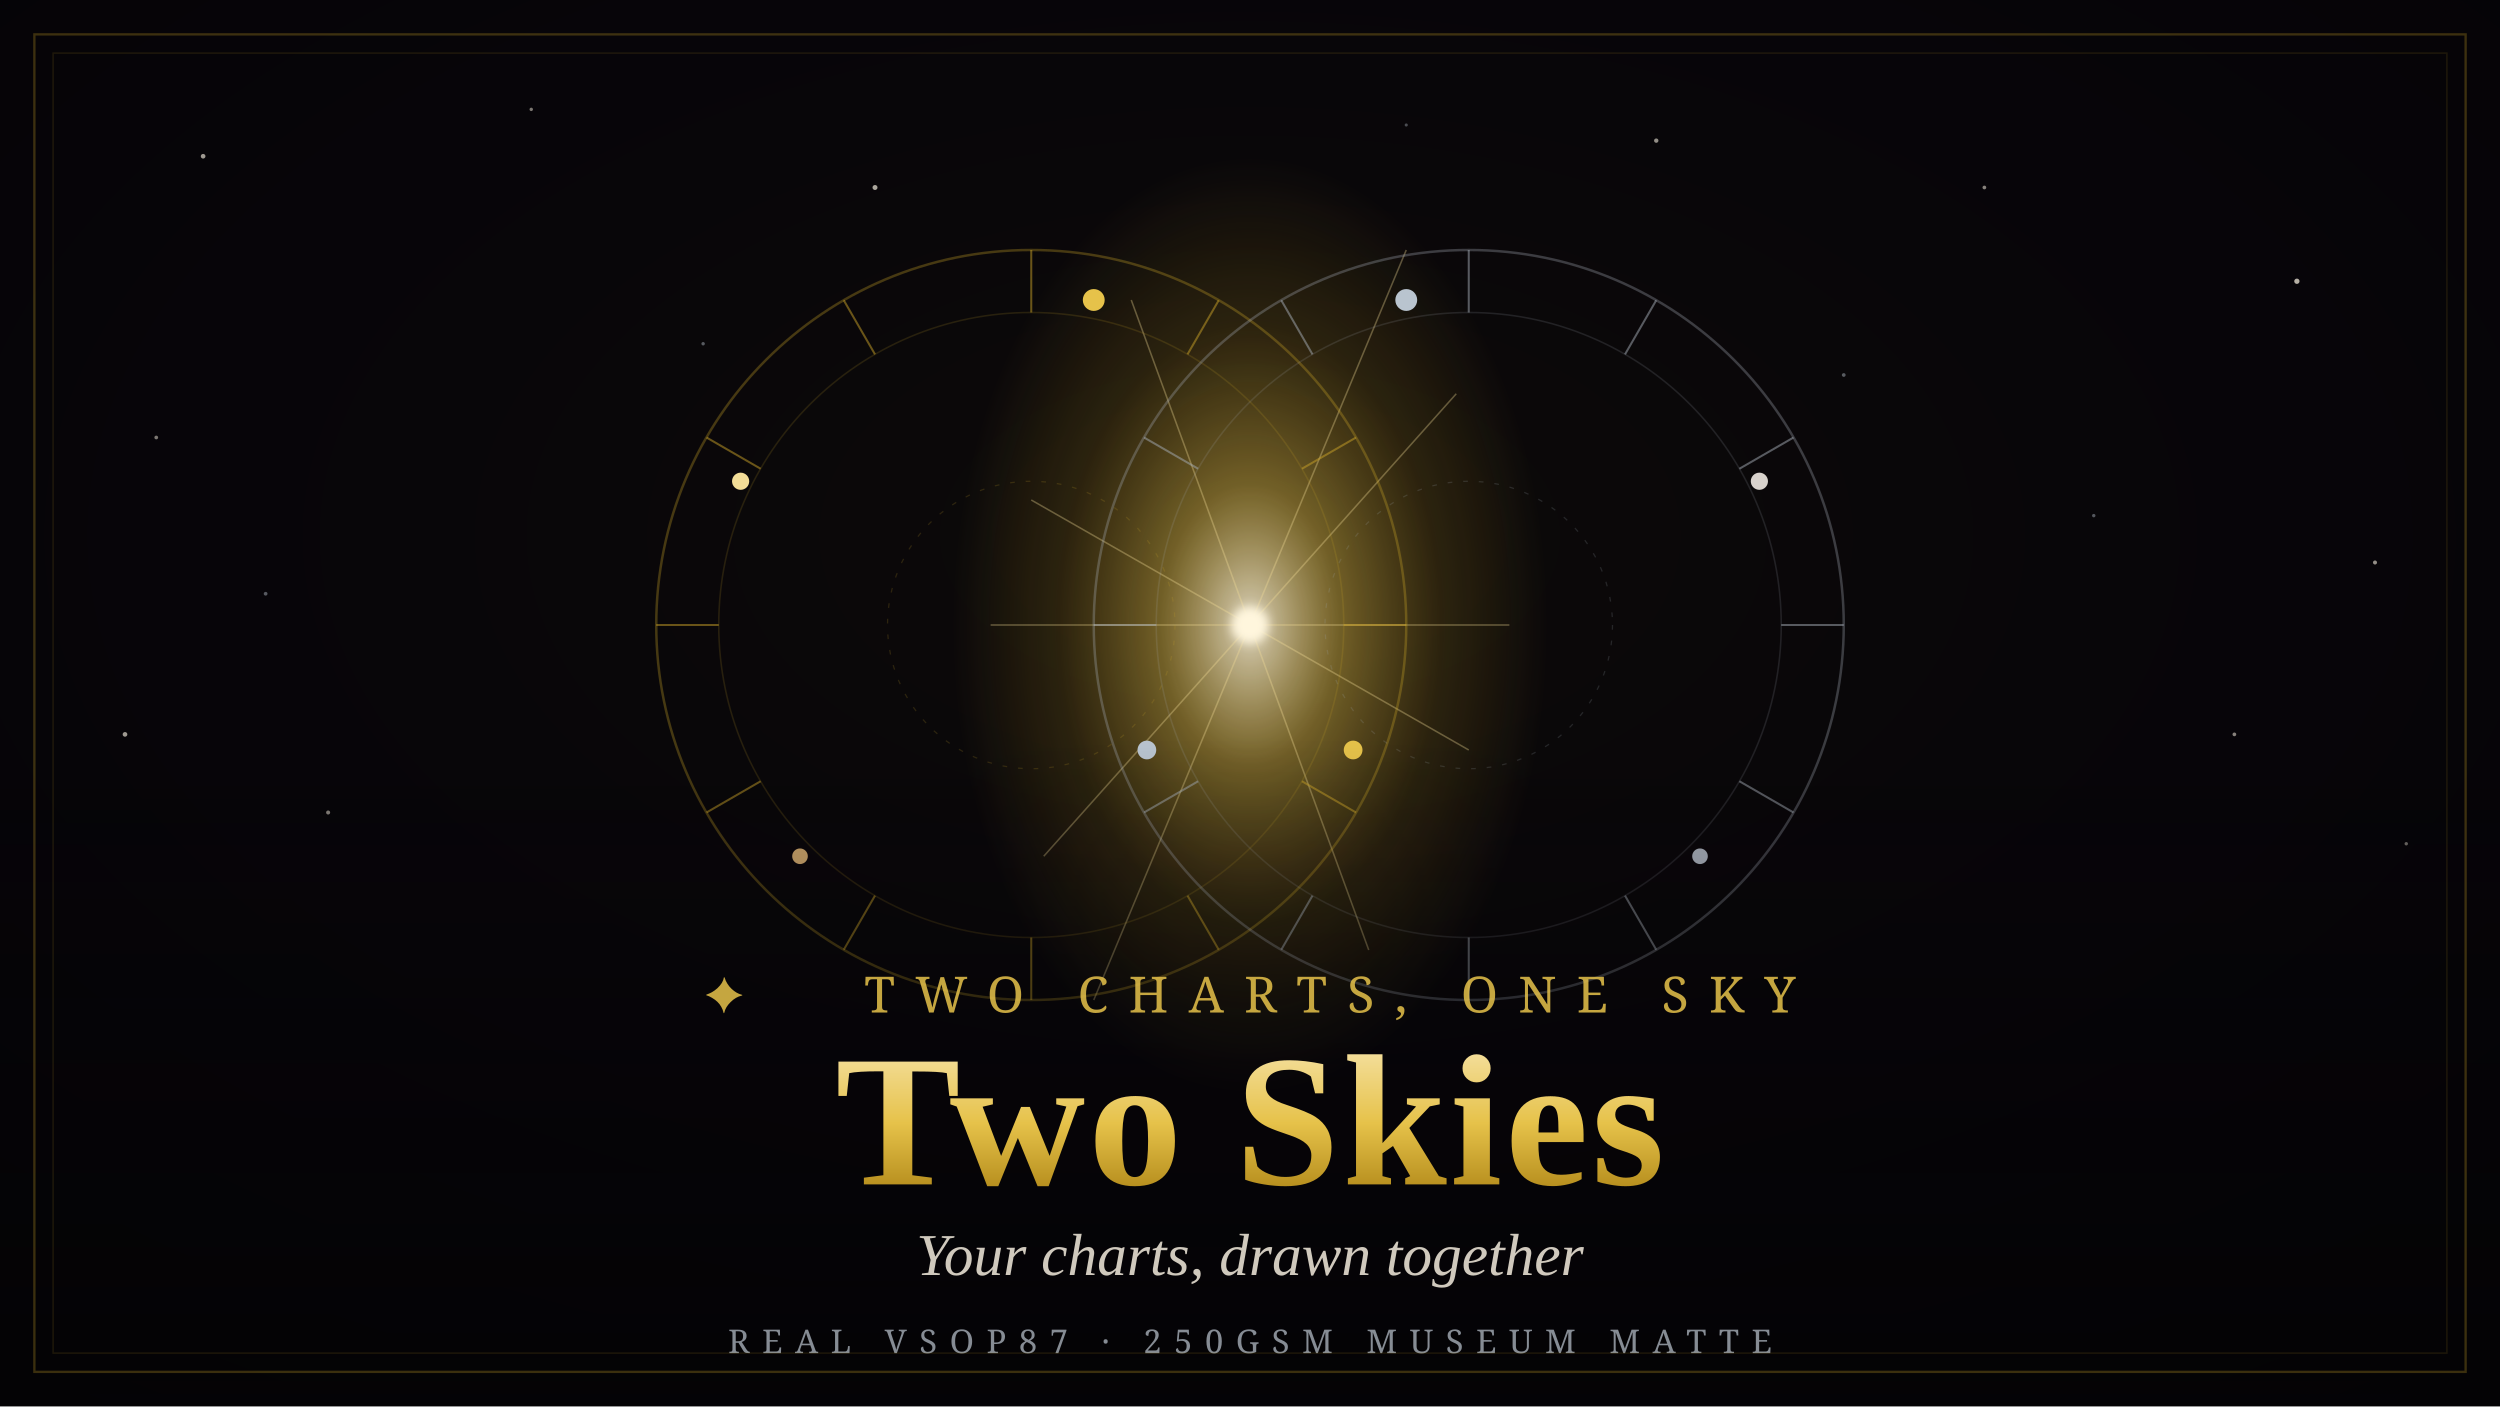
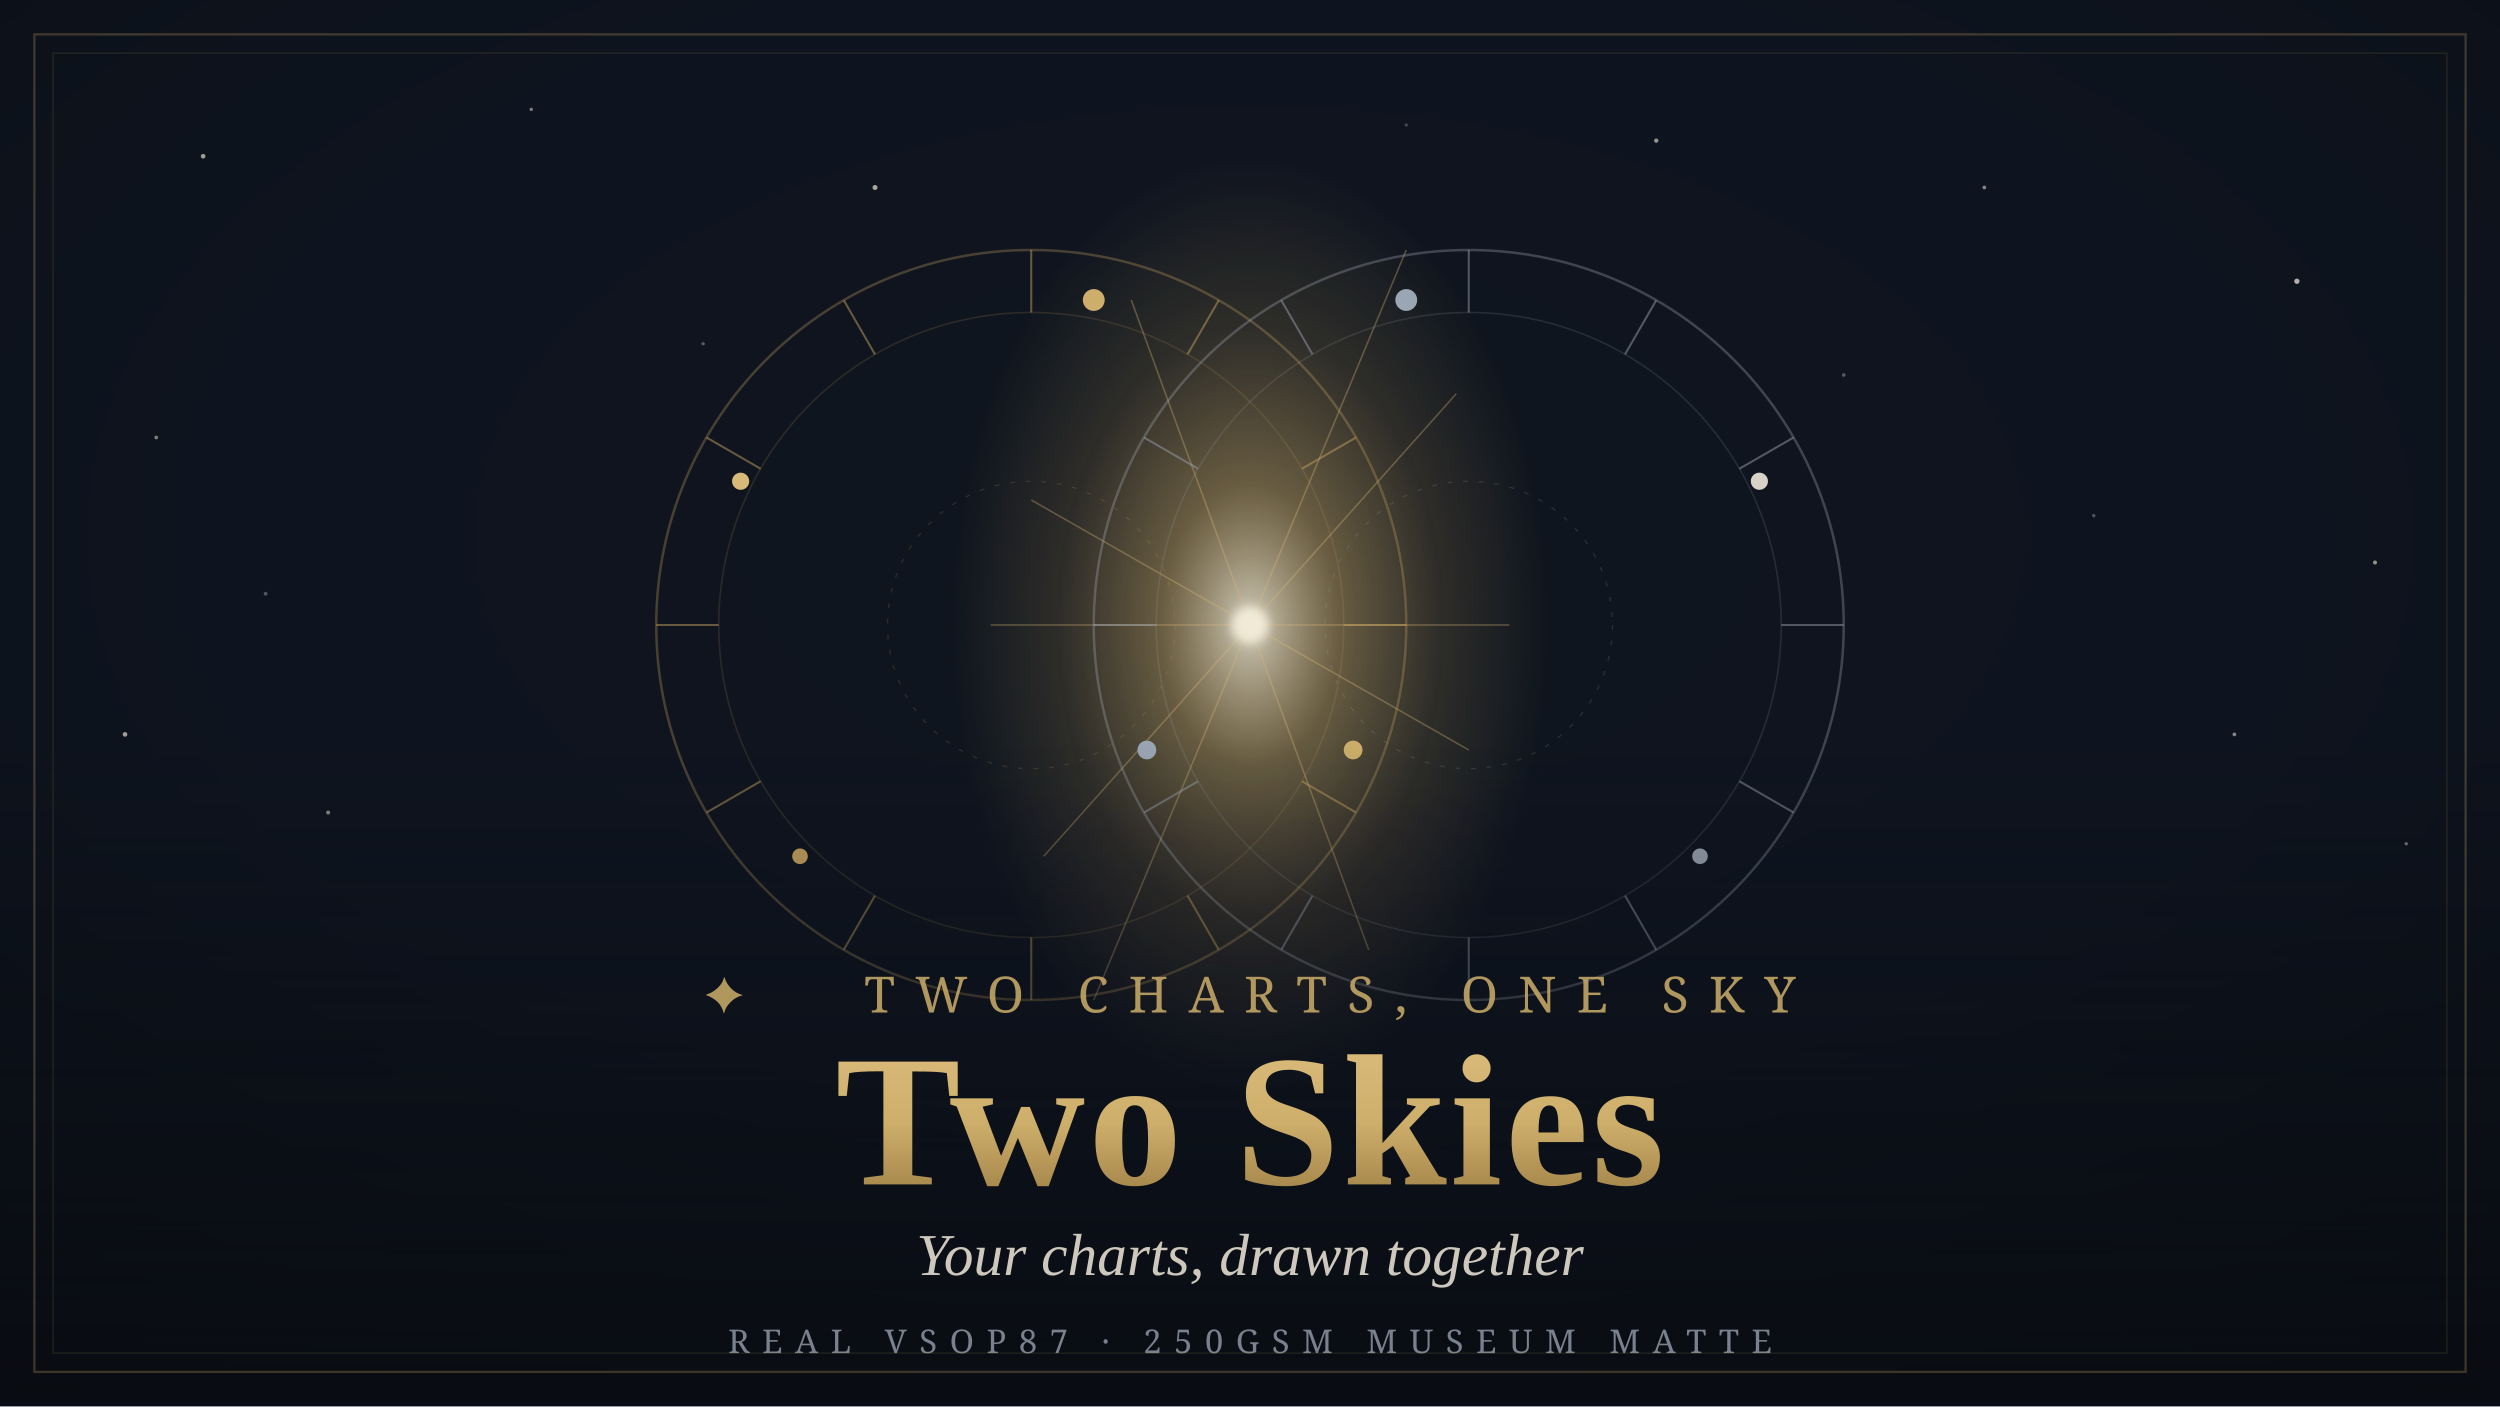
<svg xmlns="http://www.w3.org/2000/svg" viewBox="0 0 1600 900" width="1600" height="900" role="img" aria-label="Two Skies — two birth charts drawn together as one map, fine-art print">
  <defs>
    <radialGradient id="ts-void" cx="50%" cy="38%" r="82%">
-       <stop offset="0%" stop-color="#0d0a09" />
-       <stop offset="50%" stop-color="#070509" />
-       <stop offset="100%" stop-color="#040305" />
+       <stop offset="0%" stop-color="#10151E" />
+       <stop offset="50%" stop-color="#0E141F" />
+       <stop offset="100%" stop-color="#0A0E14" />
    </radialGradient>
    <radialGradient id="ts-glow" cx="50%" cy="50%" r="50%">
-       <stop offset="0%" stop-color="#fff6dd" />
-       <stop offset="30%" stop-color="rgba(230,194,74,0.55)" />
-       <stop offset="64%" stop-color="rgba(201,162,39,0.20)" />
-       <stop offset="100%" stop-color="rgba(201,162,39,0)" />
+       <stop offset="0%" stop-color="#F1EAD6" />
+       <stop offset="30%" stop-color="rgba(205,174,106,0.55)" />
+       <stop offset="64%" stop-color="rgba(194,160,94,0.20)" />
+       <stop offset="100%" stop-color="rgba(194,160,94,0)" />
    </radialGradient>
    <linearGradient id="ts-gold" x1="0" y1="0" x2="0" y2="1">
-       <stop offset="0%" stop-color="#f3dd97" />
-       <stop offset="52%" stop-color="#e6c24a" />
-       <stop offset="100%" stop-color="#b8901f" />
+       <stop offset="0%" stop-color="#D8B978" />
+       <stop offset="52%" stop-color="#CDAE6A" />
+       <stop offset="100%" stop-color="#A98A4E" />
    </linearGradient>
    <linearGradient id="ts-scrim" x1="0" y1="0" x2="0" y2="1">
-       <stop offset="0%" stop-color="rgba(4,3,5,0)" />
-       <stop offset="68%" stop-color="rgba(4,3,5,0.52)" />
-       <stop offset="100%" stop-color="rgba(4,3,5,0.92)" />
+       <stop offset="0%" stop-color="rgba(9,12,18,0)" />
+       <stop offset="68%" stop-color="rgba(9,12,18,0.52)" />
+       <stop offset="100%" stop-color="rgba(9,12,18,0.92)" />
    </linearGradient>
    <filter id="ts-soft" x="-40%" y="-40%" width="180%" height="180%">
      <feGaussianBlur stdDeviation="3" />
    </filter>
  </defs>
  <rect width="1600" height="900" fill="url(#ts-void)" />
-   <g fill="#f0e9da">
+   <g fill="#ECE6D8">
    <circle cx="130" cy="100" r="1.5" opacity="0.65" />
    <circle cx="340" cy="70" r="1.1" opacity="0.5" />
    <circle cx="560" cy="120" r="1.6" opacity="0.7" />
    <circle cx="1060" cy="90" r="1.4" opacity="0.6" />
    <circle cx="1270" cy="120" r="1.2" opacity="0.55" />
    <circle cx="1470" cy="180" r="1.7" opacity="0.75" />
    <circle cx="1520" cy="360" r="1.3" opacity="0.6" />
    <circle cx="100" cy="280" r="1.2" opacity="0.5" />
    <circle cx="80" cy="470" r="1.5" opacity="0.65" />
    <circle cx="1430" cy="470" r="1.2" opacity="0.55" />
    <circle cx="1540" cy="540" r="1.1" opacity="0.45" />
    <circle cx="210" cy="520" r="1.3" opacity="0.55" />
  </g>
-   <g fill="#a6aeb8">
+   <g fill="#969EAC">
    <circle cx="450" cy="220" r="1.1" opacity="0.5" />
    <circle cx="1180" cy="240" r="1.2" opacity="0.5" />
    <circle cx="900" cy="80" r="1" opacity="0.42" />
    <circle cx="1340" cy="330" r="1.1" opacity="0.48" />
    <circle cx="170" cy="380" r="1.2" opacity="0.5" />
  </g>
  <ellipse cx="800" cy="400" rx="190" ry="300" fill="url(#ts-glow)" opacity="0.85" />
-   <g stroke="#f3dd97" stroke-width="1" fill="none" opacity="0.34">
+   <g stroke="#D8B978" stroke-width="1" fill="none" opacity="0.34">
    <line x1="932" y1="252" x2="668" y2="548" />
    <line x1="940" y1="480" x2="660" y2="320" />
    <line x1="900" y1="160" x2="700" y2="640" />
    <line x1="966" y1="400" x2="634" y2="400" />
    <line x1="876" y1="608" x2="724" y2="192" />
  </g>
  <g transform="translate(660 400)">
-     <circle r="240" fill="none" stroke="rgba(201,162,39,0.32)" stroke-width="1.6" />
-     <circle r="200" fill="none" stroke="rgba(201,162,39,0.16)" stroke-width="1" />
-     <g stroke="#c9a227" stroke-width="1.3" opacity="0.5">
+     <circle r="240" fill="none" stroke="rgba(194,160,94,0.32)" stroke-width="1.6" />
+     <circle r="200" fill="none" stroke="rgba(194,160,94,0.16)" stroke-width="1" />
+     <g stroke="#C2A05E" stroke-width="1.3" opacity="0.5">
      <line x1="0" y1="-240" x2="0" y2="-200" />
      <line transform="rotate(30)" x1="0" y1="-240" x2="0" y2="-200" />
      <line transform="rotate(60)" x1="0" y1="-240" x2="0" y2="-200" />
      <line transform="rotate(90)" x1="0" y1="-240" x2="0" y2="-200" />
      <line transform="rotate(120)" x1="0" y1="-240" x2="0" y2="-200" />
      <line transform="rotate(150)" x1="0" y1="-240" x2="0" y2="-200" />
      <line transform="rotate(180)" x1="0" y1="-240" x2="0" y2="-200" />
      <line transform="rotate(210)" x1="0" y1="-240" x2="0" y2="-200" />
      <line transform="rotate(240)" x1="0" y1="-240" x2="0" y2="-200" />
      <line transform="rotate(270)" x1="0" y1="-240" x2="0" y2="-200" />
      <line transform="rotate(300)" x1="0" y1="-240" x2="0" y2="-200" />
      <line transform="rotate(330)" x1="0" y1="-240" x2="0" y2="-200" />
    </g>
-     <circle r="92" fill="none" stroke="rgba(201,162,39,0.18)" stroke-width="0.8" stroke-dasharray="3 7" />
-     <circle cx="40" cy="-208" r="7" fill="#e6c24a" />
-     <circle cx="-186" cy="-92" r="5.5" fill="#f3dd97" />
-     <circle cx="-148" cy="148" r="5" fill="#caa46a" />
-     <circle cx="206" cy="80" r="6" fill="#e6c24a" />
+     <circle r="92" fill="none" stroke="rgba(194,160,94,0.18)" stroke-width="0.8" stroke-dasharray="3 7" />
+     <circle cx="40" cy="-208" r="7" fill="#CDAE6A" />
+     <circle cx="-186" cy="-92" r="5.5" fill="#D8B978" />
+     <circle cx="-148" cy="148" r="5" fill="#C2A05E" />
+     <circle cx="206" cy="80" r="6" fill="#CDAE6A" />
  </g>
  <g transform="translate(940 400)">
    <circle r="240" fill="none" stroke="rgba(166,174,184,0.32)" stroke-width="1.6" />
    <circle r="200" fill="none" stroke="rgba(166,174,184,0.16)" stroke-width="1" />
-     <g stroke="#a6aeb8" stroke-width="1.3" opacity="0.5">
+     <g stroke="#969EAC" stroke-width="1.3" opacity="0.5">
      <line x1="0" y1="-240" x2="0" y2="-200" />
      <line transform="rotate(30)" x1="0" y1="-240" x2="0" y2="-200" />
      <line transform="rotate(60)" x1="0" y1="-240" x2="0" y2="-200" />
      <line transform="rotate(90)" x1="0" y1="-240" x2="0" y2="-200" />
      <line transform="rotate(120)" x1="0" y1="-240" x2="0" y2="-200" />
      <line transform="rotate(150)" x1="0" y1="-240" x2="0" y2="-200" />
      <line transform="rotate(180)" x1="0" y1="-240" x2="0" y2="-200" />
      <line transform="rotate(210)" x1="0" y1="-240" x2="0" y2="-200" />
      <line transform="rotate(240)" x1="0" y1="-240" x2="0" y2="-200" />
      <line transform="rotate(270)" x1="0" y1="-240" x2="0" y2="-200" />
      <line transform="rotate(300)" x1="0" y1="-240" x2="0" y2="-200" />
      <line transform="rotate(330)" x1="0" y1="-240" x2="0" y2="-200" />
    </g>
    <circle r="92" fill="none" stroke="rgba(166,174,184,0.18)" stroke-width="0.8" stroke-dasharray="3 7" />
-     <circle cx="-40" cy="-208" r="7" fill="#b9c4cf" />
-     <circle cx="186" cy="-92" r="5.5" fill="#d8d2cc" />
-     <circle cx="148" cy="148" r="5" fill="#a6aeb8" />
-     <circle cx="-206" cy="80" r="6" fill="#b9c4cf" />
+     <circle cx="-40" cy="-208" r="7" fill="#9AA6B4" />
+     <circle cx="186" cy="-92" r="5.5" fill="#D6D2C8" />
+     <circle cx="148" cy="148" r="5" fill="#969EAC" />
+     <circle cx="-206" cy="80" r="6" fill="#9AA6B4" />
  </g>
-   <circle cx="800" cy="400" r="12" fill="#fff6dd" filter="url(#ts-soft)" />
+   <circle cx="800" cy="400" r="12" fill="#F1EAD6" filter="url(#ts-soft)" />
  <rect y="470" width="1600" height="430" fill="url(#ts-scrim)" />
  <g text-anchor="middle" font-family="'Cinzel', 'Cormorant Garamond', Georgia, 'Times New Roman', serif">
-     <text x="800" y="648" font-size="32" letter-spacing="13" fill="#e6c24a" opacity="0.85" font-family="'Cinzel', Georgia, serif">✦   TWO CHARTS, ONE SKY</text>
+     <text x="800" y="648" font-size="32" letter-spacing="13" fill="#CDAE6A" opacity="0.85" font-family="'Cinzel', Georgia, serif">✦   TWO CHARTS, ONE SKY</text>
    <text x="800" y="758" font-size="120" font-weight="600" fill="url(#ts-gold)" letter-spacing="2">Two Skies</text>
-     <text x="800" y="816" font-size="38" font-style="italic" fill="#f0e9da" opacity="0.86">Your charts, drawn together</text>
-     <text x="800" y="866" font-size="21" letter-spacing="8" fill="#a6aeb8" opacity="0.8" font-family="'Cinzel', Georgia, serif">REAL VSOP87 · 250GSM MUSEUM MATTE</text>
+     <text x="800" y="816" font-size="38" font-style="italic" fill="#ECE6D8" opacity="0.86">Your charts, drawn together</text>
+     <text x="800" y="866" font-size="21" letter-spacing="8" fill="#969EAC" opacity="0.8" font-family="'Cinzel', Georgia, serif">REAL VSOP87 · 250GSM MUSEUM MATTE</text>
  </g>
-   <rect x="22" y="22" width="1556" height="856" fill="none" stroke="rgba(201,162,39,0.28)" stroke-width="1.5" />
-   <rect x="34" y="34" width="1532" height="832" fill="none" stroke="rgba(201,162,39,0.12)" stroke-width="1" />
+   <rect x="22" y="22" width="1556" height="856" fill="none" stroke="rgba(194,160,94,0.28)" stroke-width="1.5" />
+   <rect x="34" y="34" width="1532" height="832" fill="none" stroke="rgba(194,160,94,0.12)" stroke-width="1" />
</svg>
